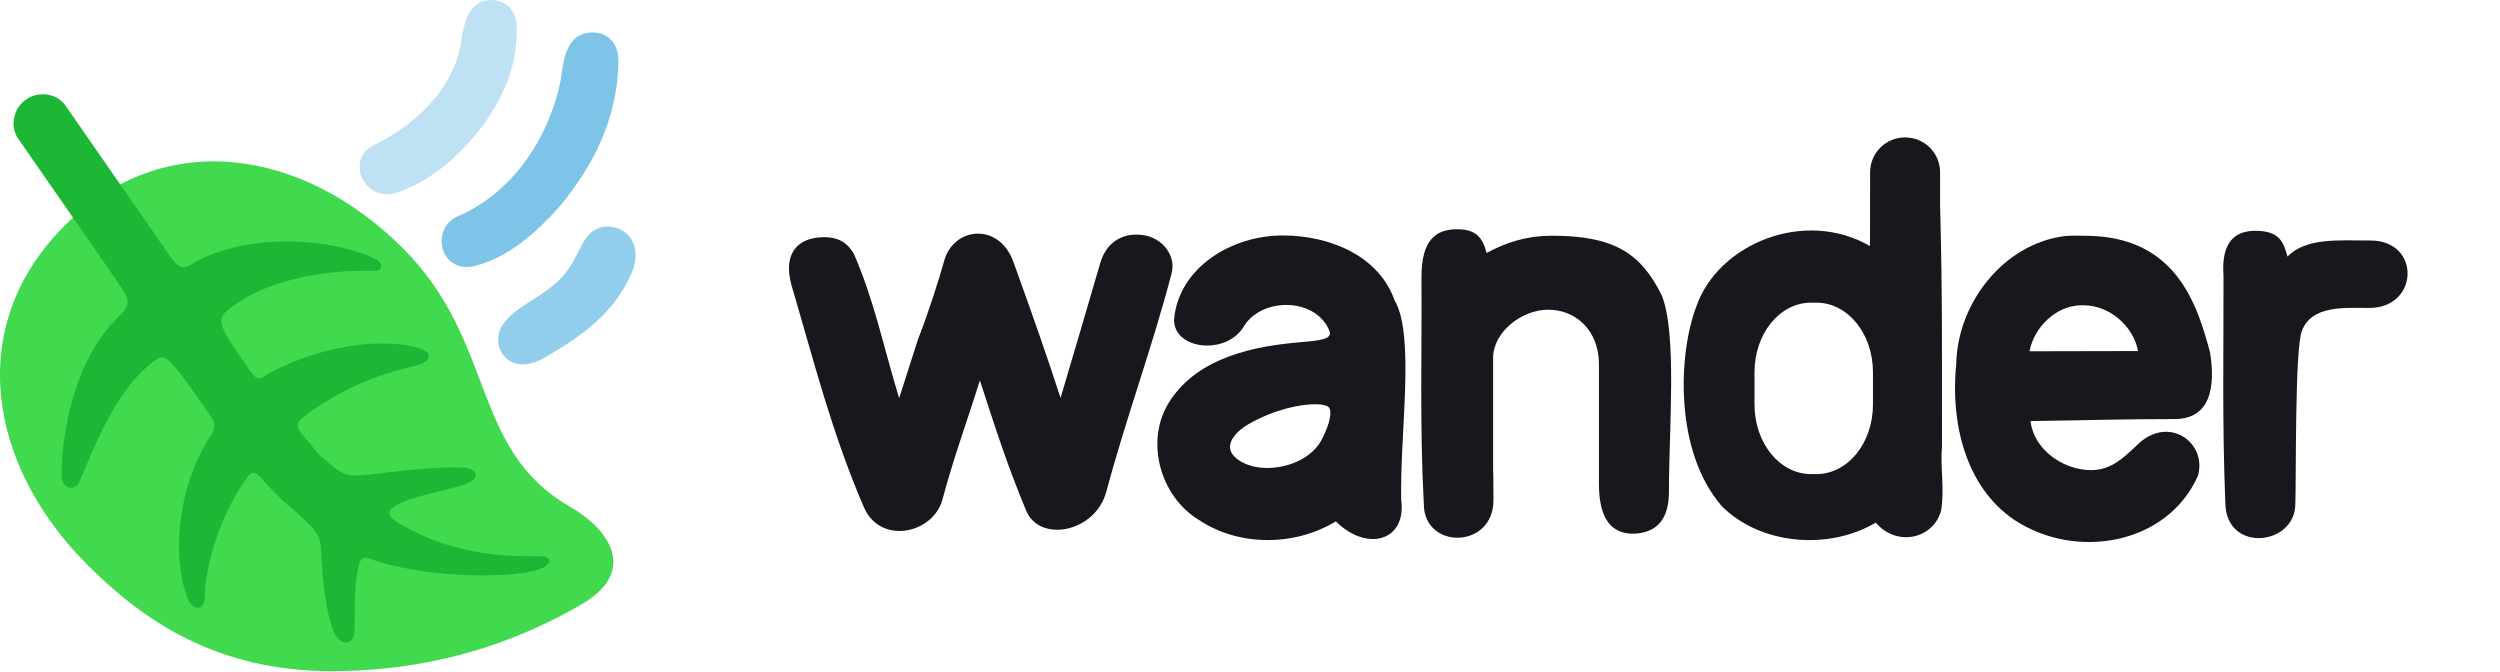
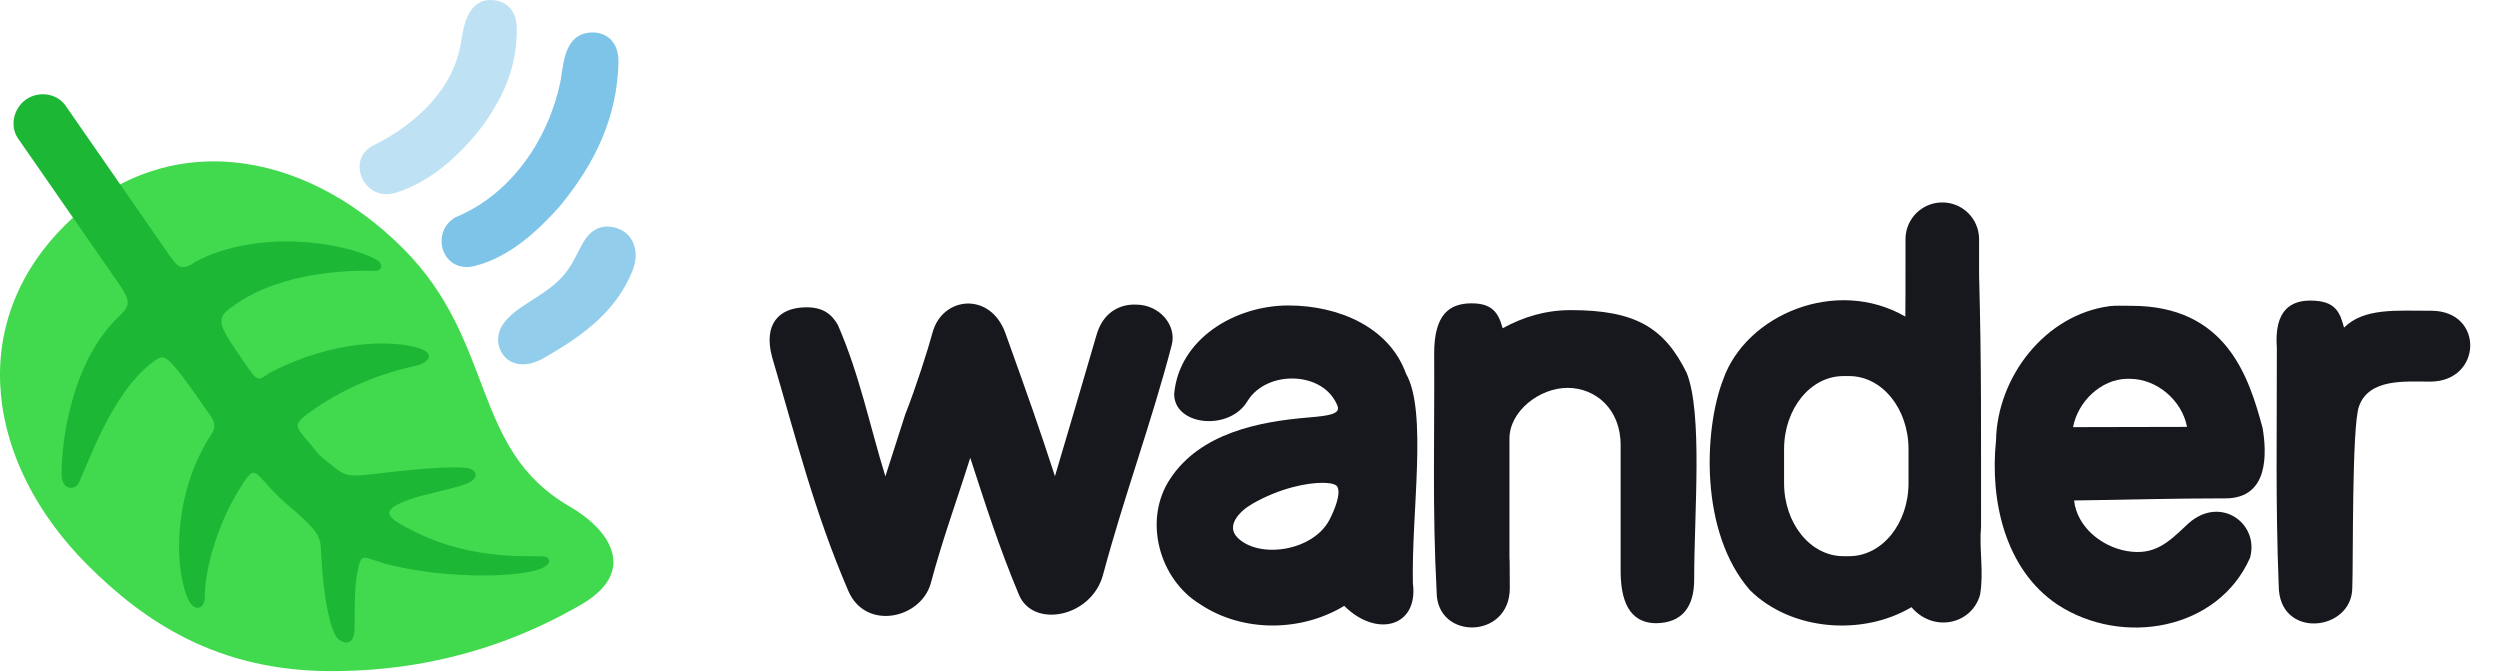
<svg xmlns="http://www.w3.org/2000/svg" xmlns:xlink="http://www.w3.org/1999/xlink" width="1136.15" height="305" viewBox="0 0 300.606 80.698" version="1.1" id="svg5" xml:space="preserve">
  <defs id="defs2">
    <linearGradient id="linearGradient7354">
      <stop style="stop-color:#594931;stop-opacity:1;" offset="0" id="stop7350" />
      <stop style="stop-color:#a68253;stop-opacity:1;" offset="1" id="stop7352" />
    </linearGradient>
    <rect x="2091.064" y="-2056.824" width="1310.962" height="319.067" id="rect38373" />
    <rect x="3177.661" y="-1000.134" width="232.288" height="152.893" id="rect38367" />
    <rect x="707.521" y="-1591.577" width="40.691" height="14.378" id="rect36612" />
    <linearGradient id="linearGradient53173">
      <stop style="stop-color:#171a1c;stop-opacity:1;" offset="0" id="stop53169" />
      <stop style="stop-color:#000000;stop-opacity:0;" offset="1" id="stop53171" />
    </linearGradient>
    <linearGradient id="linearGradient19172">
      <stop style="stop-color:#000000;stop-opacity:1;" offset="0" id="stop38996" />
      <stop style="stop-color:#000000;stop-opacity:0;" offset="1" id="stop38998" />
    </linearGradient>
    <rect x="1271.975" y="917.758" width="1512.888" height="519.16" id="rect36172" />
    <linearGradient id="linearGradient19172-1">
      <stop style="stop-color:#000000;stop-opacity:1;" offset="0" id="stop19168" />
      <stop style="stop-color:#000000;stop-opacity:0;" offset="1" id="stop19170" />
    </linearGradient>
    <linearGradient id="linear-gradient" x1="0.386" y1="0.356" x2="0.59" y2="0.614" gradientUnits="objectBoundingBox">
      <stop offset="0" stop-color="#face00" id="stop4419" />
      <stop offset="1" stop-color="#f68600" id="stop4421" />
    </linearGradient>
    <linearGradient id="linear-gradient-2" x1="481.19" y1="243.453" x2="513.02" y2="270.563" xlink:href="#linear-gradient" gradientTransform="scale(1.000104,0.9998958)" gradientUnits="userSpaceOnUse" />
    <style id="style5220">.cls-1{fill:#c8c2e9;}.cls-2{fill:#dfdafd;}.cls-3{fill:#b9b1e0;}.cls-4{fill:#4d4c78;}.cls-5{fill:#67baeb;}.cls-6{fill:#de3226;}.cls-7{fill:#231f20;}.cls-8{fill:#f4c23f;}.cls-9{fill:#46a1f8;}.cls-10{fill:#b11a31;}.cls-11{fill:#f4a93f;}.cls-12{fill:#8a87b2;}.cls-13{fill:#83d0fb;}.cls-14{fill:#fad564;}.cls-15{fill:#f44533;}</style>
    <linearGradient xlink:href="#linearGradient53173" id="linearGradient47963" gradientUnits="userSpaceOnUse" gradientTransform="matrix(0.3033453,0,0,0.3033453,-11.87411,-4.869496)" x1="406.542" y1="159.735" x2="352.82" y2="159.735" />
    <linearGradient xlink:href="#linearGradient7354" id="linearGradient669" gradientUnits="userSpaceOnUse" gradientTransform="matrix(1.068642,0,0,1.068642,-21.21297,-4.401201)" x1="252.716" y1="509.698" x2="252.716" y2="312.831" />
    <linearGradient id="silverline">
      <stop style="stop-color:#8cbff2;stop-opacity:1;" offset="0.045" id="stop15058" />
      <stop style="stop-color:#ffffff;stop-opacity:1;" offset="0.505" id="stop15060" />
    </linearGradient>
    <linearGradient id="dorkodu">
      <stop style="stop-color:#006644;stop-opacity:1;" offset="0" id="stop15052" />
      <stop style="stop-color:#36e236;stop-opacity:1;" offset="1" id="stop15054" />
    </linearGradient>
    <linearGradient id="linearGradient11766">
      <stop style="stop-color:#7db2e8;stop-opacity:1;" offset="0.045" id="stop11762" />
      <stop style="stop-color:#ffffff;stop-opacity:1;" offset="0.505" id="stop11764" />
    </linearGradient>
    <style id="style6568">.cls-1{fill:none;}.cls-2{clip-path:url(#clip-path);}</style>
    <style id="style6568-5">.cls-1{fill:none;}.cls-2{clip-path:url(#clip-path);}</style>
    <style id="style6568-9">.cls-1{fill:none;}.cls-2{clip-path:url(#clip-path);}</style>
    <style id="style22571">.cls-1{fill:#84d0f7;}.cls-2{fill:#aa392d;}.cls-3{fill:#7c211a;}.cls-4{fill:#e59973;}.cls-5{fill:#2d2d2d;}.cls-6{opacity:0.2;}.cls-7{opacity:0.3;}</style>
    <style id="style23309">
      .cls-1 {
        fill: none;
      }
    </style>
    <linearGradient xlink:href="#dorkodu" id="linearGradient7511" gradientUnits="userSpaceOnUse" gradientTransform="matrix(0.6425786,0,0,0.6425786,91.64757,230.6564)" x1="211.292" y1="762.624" x2="301.672" y2="672.244" />
    <linearGradient xlink:href="#linearGradient11766" id="linearGradient7519" x1="183.223" y1="668.237" x2="244.859" y2="668.237" gradientUnits="userSpaceOnUse" />
    <linearGradient xlink:href="#silverline" id="linearGradient9162" x1="216.428" y1="675.019" x2="216.428" y2="661.531" gradientUnits="userSpaceOnUse" gradientTransform="translate(224.5367,29.27884)" />
    <style id="style6568-7">.cls-1{fill:none;}.cls-2{clip-path:url(#clip-path);}</style>
    <style id="style6568-5-5">.cls-1{fill:none;}.cls-2{clip-path:url(#clip-path);}</style>
    <style id="style6568-9-3">.cls-1{fill:none;}.cls-2{clip-path:url(#clip-path);}</style>
    <style id="style22571-5">.cls-1{fill:#84d0f7;}.cls-2{fill:#aa392d;}.cls-3{fill:#7c211a;}.cls-4{fill:#e59973;}.cls-5{fill:#2d2d2d;}.cls-6{opacity:0.2;}.cls-7{opacity:0.3;}</style>
    <style id="style23309-6">
      .cls-1 {
        fill: none;
      }
    </style>
    <linearGradient xlink:href="#silverline" id="linearGradient2604" x1="297.193" y1="-584.29" x2="297.193" y2="-634.743" gradientUnits="userSpaceOnUse" gradientTransform="matrix(0.9648704,0,0,0.9648704,8.594891,-14.98705)" />
  </defs>
  <g id="layer1" transform="translate(-109.7522,740.6931)">
    <rect style="fill:#0a0b0d;fill-opacity:1;stroke-width:11.876" id="rect2658" width="446.643" height="276.041" x="-380.435" y="-522.691" rx="19.844" ry="19.844" />
    <text xml:space="preserve" style="font-size:3.175px;font-family:Rubik;-inkscape-font-specification:Rubik;opacity:0.356;fill:#eff5fa;fill-opacity:1;stroke-width:0.265" x="53.013" y="-247.32" id="text11518">
      <tspan id="tspan11516" style="stroke-width:0.265" x="53.013" y="-247.32" />
    </text>
    <text xml:space="preserve" style="font-size:3.175px;font-family:Rubik;-inkscape-font-specification:Rubik;opacity:0.356;fill:#eff5fa;fill-opacity:1;stroke-width:0.265" x="-63.762" y="-264.613" id="text11522">
      <tspan id="tspan11520" style="stroke-width:0.265" x="-63.762" y="-264.613" />
    </text>
    <text xml:space="preserve" transform="scale(0.2645833)" id="text36170" style="font-style:normal;font-variant:normal;font-weight:bold;font-stretch:normal;font-size:85.333px;font-family:Rubik;-inkscape-font-specification:'Rubik Bold';white-space:pre;shape-inside:url(#rect36172);display:inline;opacity:1;fill:#eff5fa;fill-opacity:1;stroke:#000000;stroke-width:100;stroke-linecap:round;stroke-linejoin:round;stroke-dasharray:none;stroke-dashoffset:0;stroke-opacity:1;paint-order:stroke fill markers" />
    <g id="g54440" transform="matrix(0.9069504,0,0,0.9069504,0.4399445,-18.76207)" />
-     <path style="font-style:normal;font-variant:normal;font-weight:normal;font-stretch:normal;font-size:192px;font-family:Rubik;-inkscape-font-specification:Rubik;letter-spacing:-0.538px;word-spacing:0px;white-space:pre;shape-inside:url(#rect38373);fill:#16181d;fill-opacity:1;stroke-width:0;stroke-dasharray:none" d="m 359.118,-712.354 c -0.386,-7.6e-4 -0.739,0.008 -1.139,0.051 v 9.6e-4 c -7.402,0.982 -12.875,8.117 -13.007,15.402 -0.703,6.814 1.017,14.724 7.035,18.754 7.415,4.853 18.382,2.933 22.039,-5.36 1.115,-4.03 -3.626,-7.375 -7.352,-3.648 -2.011,1.897 -3.613,3.422 -6.737,2.88 -2.937,-0.509 -5.706,-2.77 -6.049,-5.789 6.398,-0.082 10.925,-0.241 17.319,-0.241 5.048,0 4.709,-5.27 4.264,-8.03 -1.582,-5.903 -4.162,-14.009 -15.03,-14.009 -0.536,0 -0.956,-0.013 -1.343,-0.013 z m 0.865,8.367 c 0.097,-0.002 0.195,-3.6e-4 0.293,0.003 v -5.2e-4 c 3.107,0 5.982,2.464 6.56,5.502 -4.348,0 -8.697,0.028 -13.045,0.028 0.547,-2.902 3.17,-5.48 6.192,-5.532 z" id="path7079" />
-     <path style="font-style:normal;font-variant:normal;font-weight:normal;font-stretch:normal;font-size:192px;font-family:Rubik;-inkscape-font-specification:Rubik;letter-spacing:-0.538px;word-spacing:0px;white-space:pre;shape-inside:url(#rect38373);fill:#16181d;fill-opacity:1;stroke-width:0;stroke-dasharray:none" d="m 263.986,-712.381 c -6.146,0 -12.528,3.857 -13.067,10.139 0,3.65 6.377,4.296 8.425,0.748 2.229,-3.552 8.778,-3.394 10.294,0.678 0.227,0.846 -0.914,1.052 -3.33,1.252 -5.75,0.476 -12.375,1.799 -15.825,6.988 -3.149,4.682 -1.324,11.525 3.432,14.403 4.839,3.226 11.533,3.168 16.466,0.169 3.685,3.685 8.509,2.422 7.858,-2.575 -0.185,-7.988 1.695,-19.691 -0.787,-23.99 -1.92,-5.364 -7.765,-7.811 -13.465,-7.811 z m 4.045,20.297 c 0.842,0.018 1.405,0.177 1.553,0.434 0.459,0.796 -0.325,2.693 -0.876,3.766 -1.865,3.631 -8.071,4.542 -10.535,2.078 -1.372,-1.372 0.225,-3.03 1.677,-3.868 3.121,-1.802 6.327,-2.449 8.18,-2.41 z" id="path7077" />
-     <path style="font-style:normal;font-variant:normal;font-weight:normal;font-stretch:normal;font-size:192px;font-family:Rubik;-inkscape-font-specification:Rubik;letter-spacing:-0.538px;word-spacing:0px;white-space:pre;shape-inside:url(#rect38373);fill:#16181d;fill-opacity:1;stroke-width:0;stroke-dasharray:none" d="m 246.366,-712.484 v 9.6e-4 c -1.821,-0.007 -3.673,1.003 -4.369,3.599 -1.562,5.351 -3.133,10.699 -4.722,16.042 -1.913,-5.855 -2.84,-8.477 -5.67,-16.364 -1.717,-4.786 -7.223,-4.242 -8.343,-0.062 -0.487,1.818 -1.903,6.287 -3.118,9.348 -0.759,2.366 -1.518,4.733 -2.277,7.099 -1.818,-5.918 -2.962,-11.666 -5.44,-17.338 -0.693,-1.201 -1.681,-2.063 -3.764,-2.01 -3.057,0.077 -4.748,2.008 -3.767,5.672 2.782,9.443 4.842,17.738 8.723,26.772 1.989,4.629 8.357,3.193 9.453,-0.9 1.383,-5.161 3.008,-9.537 4.506,-14.322 1.864,5.716 3.26,10.129 5.574,15.677 1.616,3.875 8.312,2.6 9.624,-2.295 2.419,-9.028 5.511,-17.295 7.853,-26.255 0.615,-2.296 -1.38,-4.659 -4.089,-4.659 -0.059,-0.003 -0.117,-0.003 -0.176,-0.005 z" id="path7075" />
-     <path style="font-style:normal;font-variant:normal;font-weight:normal;font-stretch:normal;font-size:192px;font-family:Rubik;-inkscape-font-specification:Rubik;letter-spacing:-0.538px;word-spacing:0px;white-space:pre;shape-inside:url(#rect38373);fill:#16181d;fill-opacity:1;stroke-width:0;stroke-dasharray:none" d="m 380.949,-712.94 c -2.131,0 -4.17,0.991 -3.836,5.44 0.014,9.527 -0.162,17.664 0.214,27.179 0,6.19 8.421,5.281 8.421,0.22 0.117,-2.871 -0.07,-18.419 0.767,-20.743 1.154,-3.204 5.242,-2.821 8.131,-2.821 5.994,0 6.219,-8.11 0.144,-8.11 -3.967,0 -7.704,-0.355 -9.989,1.93 -0.463,-1.729 -0.943,-3.095 -3.853,-3.095 z" id="path7073" />
-     <path style="font-style:normal;font-variant:normal;font-weight:normal;font-stretch:normal;font-size:192px;font-family:Rubik;-inkscape-font-specification:Rubik;letter-spacing:-0.538px;word-spacing:0px;white-space:pre;shape-inside:url(#rect38373);fill:#16181d;fill-opacity:1;stroke-width:0;stroke-dasharray:none" d="m 284.959,-713.127 c -2.575,0 -4.285,1.305 -4.285,5.723 0.058,9.574 -0.222,17.77 0.282,27.308 0,5.53 8.372,5.442 8.372,-0.437 0,-0.809 -0.009,-1.985 -0.016,-3.041 -0.015,-0.156 -0.023,-0.314 -0.023,-0.473 v -13.602 c 0,-3.131 3.433,-5.805 6.646,-5.805 3.198,0 6.077,2.411 6.077,6.542 v 14.414 c 0,4.406 1.662,5.918 3.972,5.979 3.055,0 4.444,-1.863 4.444,-4.982 0,-7.695 1,-18.985 -0.857,-23.669 -2.543,-5.138 -5.805,-7.181 -13.251,-7.181 -2.913,0 -5.433,0.778 -7.811,2.073 -0.508,-1.895 -1.301,-2.849 -3.552,-2.849 z" id="path7071" />
-     <path style="font-style:normal;font-variant:normal;font-weight:normal;font-stretch:normal;font-size:192px;font-family:Rubik;-inkscape-font-specification:Rubik;letter-spacing:-0.538px;word-spacing:0px;white-space:pre;shape-inside:url(#rect38373);fill:#16181d;fill-opacity:1;stroke-width:0;stroke-dasharray:none" d="m 338.826,-724.171 c -2.332,4.3e-4 -4.21,1.878 -4.21,4.211 v 2.425 c -0.005,0.505 -0.003,1.02 -0.003,1.538 0,1.879 0.005,3.112 -0.016,4.886 -7.913,-4.568 -18.25,-0.226 -20.855,7.22 -2.201,5.711 -2.713,17.471 3.077,24.099 4.699,4.651 12.876,5.273 18.477,1.941 2.543,2.972 6.921,1.941 7.853,-1.421 0.451,-2.568 -0.119,-5.203 0.112,-7.802 -0.016,-11.036 0.07,-17.872 -0.225,-28.825 v -4.062 c 0,-2.333 -1.877,-4.21 -4.21,-4.211 z m -11.319,19.871 h 0.666 c 3.76,0 6.788,3.73 6.788,8.363 v 3.886 c 0,4.633 -3.027,8.363 -6.788,8.363 h -0.666 c -3.76,0 -6.788,-3.73 -6.788,-8.363 v -3.886 c 0,-4.633 3.027,-8.363 6.788,-8.363 z" id="path12407" />
+     <path style="font-style:normal;font-variant:normal;font-weight:normal;font-stretch:normal;font-size:192px;font-family:Rubik;-inkscape-font-specification:Rubik;letter-spacing:-0.538px;word-spacing:0px;white-space:pre;shape-inside:url(#rect38373);fill:#16181d;fill-opacity:1;stroke-width:0;stroke-dasharray:none" d="m 364.619,-703.936 c -0.406,-8e-4 -0.776,0.008 -1.197,0.054 v 10e-4 c -7.777,1.032 -13.528,8.528 -13.666,16.182 -0.739,7.159 1.069,15.47 7.391,19.704 7.791,5.099 19.314,3.082 23.156,-5.631 1.171,-4.234 -3.81,-7.748 -7.725,-3.833 -2.113,1.993 -3.796,3.595 -7.079,3.026 -3.085,-0.535 -5.995,-2.911 -6.355,-6.082 6.722,-0.086 11.478,-0.253 18.196,-0.253 5.304,0 4.948,-5.537 4.48,-8.436 -1.662,-6.203 -4.372,-14.719 -15.792,-14.719 -0.563,0 -1.005,-0.013 -1.411,-0.013 z m 0.908,8.79 c 0.102,-0.002 0.205,-3.7e-4 0.308,0.003 v -5.4e-4 c 3.264,0 6.285,2.589 6.892,5.78 -4.569,0 -9.137,0.03 -13.706,0.03 0.574,-3.05 3.331,-5.758 6.505,-5.813 z" id="path7079" />
+     <path style="font-style:normal;font-variant:normal;font-weight:normal;font-stretch:normal;font-size:192px;font-family:Rubik;-inkscape-font-specification:Rubik;letter-spacing:-0.538px;word-spacing:0px;white-space:pre;shape-inside:url(#rect38373);fill:#16181d;fill-opacity:1;stroke-width:0;stroke-dasharray:none" d="m 264.667,-703.963 c -6.457,0 -13.163,4.053 -13.729,10.652 0,3.835 6.7,4.514 8.852,0.786 2.342,-3.732 9.222,-3.566 10.816,0.713 0.238,0.889 -0.96,1.105 -3.499,1.315 -6.041,0.5 -13.002,1.89 -16.627,7.342 -3.309,4.919 -1.391,12.109 3.606,15.133 5.084,3.389 12.117,3.328 17.3,0.178 3.872,3.872 8.94,2.545 8.256,-2.706 -0.194,-8.393 1.781,-20.688 -0.827,-25.206 -2.017,-5.636 -8.159,-8.207 -14.148,-8.207 z m 4.25,21.325 c 0.885,0.018 1.476,0.186 1.632,0.456 0.483,0.836 -0.341,2.829 -0.921,3.957 -1.96,3.815 -8.48,4.772 -11.068,2.184 -1.441,-1.441 0.237,-3.183 1.762,-4.064 3.279,-1.893 6.648,-2.573 8.595,-2.532 z" id="path7077" />
+     <path style="font-style:normal;font-variant:normal;font-weight:normal;font-stretch:normal;font-size:192px;font-family:Rubik;-inkscape-font-specification:Rubik;letter-spacing:-0.538px;word-spacing:0px;white-space:pre;shape-inside:url(#rect38373);fill:#16181d;fill-opacity:1;stroke-width:0;stroke-dasharray:none" d="m 246.154,-704.072 v 9.9e-4 c -1.913,-0.007 -3.859,1.054 -4.59,3.781 -1.641,5.622 -3.292,11.241 -4.961,16.855 -2.01,-6.151 -2.984,-8.906 -5.957,-17.193 -1.804,-5.029 -7.589,-4.456 -8.766,-0.065 -0.512,1.91 -2,6.606 -3.276,9.822 -0.798,2.486 -1.595,4.972 -2.393,7.459 -1.91,-6.218 -3.112,-12.257 -5.716,-18.217 -0.728,-1.262 -1.766,-2.167 -3.954,-2.112 -3.212,0.081 -4.989,2.11 -3.957,5.959 2.923,9.922 5.087,18.636 9.165,28.129 2.089,4.863 8.78,3.354 9.933,-0.946 1.453,-5.423 3.16,-10.02 4.735,-15.048 1.959,6.006 3.425,10.643 5.857,16.472 1.698,4.072 8.734,2.731 10.111,-2.411 2.542,-9.486 5.79,-18.172 8.251,-27.585 0.646,-2.412 -1.45,-4.895 -4.296,-4.895 -0.061,-0.003 -0.123,-0.003 -0.185,-0.005 z" id="path7075" />
+     <path style="font-style:normal;font-variant:normal;font-weight:normal;font-stretch:normal;font-size:192px;font-family:Rubik;-inkscape-font-specification:Rubik;letter-spacing:-0.538px;word-spacing:0px;white-space:pre;shape-inside:url(#rect38373);fill:#16181d;fill-opacity:1;stroke-width:0;stroke-dasharray:none" d="m 387.556,-704.551 c -2.239,0 -4.382,1.041 -4.03,5.716 0.015,10.01 -0.17,18.559 0.225,28.557 0,6.504 8.848,5.549 8.848,0.231 0.123,-3.017 -0.074,-19.352 0.806,-21.794 1.213,-3.367 5.508,-2.964 8.543,-2.964 6.297,0 6.534,-8.521 0.151,-8.521 -4.168,0 -8.095,-0.373 -10.495,2.028 -0.487,-1.817 -0.991,-3.252 -4.048,-3.252 z" id="path7073" />
+     <path style="font-style:normal;font-variant:normal;font-weight:normal;font-stretch:normal;font-size:192px;font-family:Rubik;-inkscape-font-specification:Rubik;letter-spacing:-0.538px;word-spacing:0px;white-space:pre;shape-inside:url(#rect38373);fill:#16181d;fill-opacity:1;stroke-width:0;stroke-dasharray:none" d="m 286.703,-704.219 c -2.706,0 -4.502,1.371 -4.502,6.013 0.061,10.059 -0.234,18.67 0.297,28.692 0,5.81 8.796,5.718 8.796,-0.459 0,-0.85 -0.009,-2.086 -0.017,-3.195 -0.016,-0.164 -0.024,-0.33 -0.024,-0.497 v -14.291 c 0,-3.289 3.607,-6.099 6.983,-6.099 3.36,0 6.385,2.533 6.385,6.873 v 15.144 c 0,4.629 1.746,6.218 4.173,6.282 3.21,0 4.67,-1.957 4.67,-5.234 0,-8.085 1.051,-19.947 -0.9,-24.868 -2.672,-5.398 -6.1,-7.545 -13.923,-7.545 -3.061,0 -5.709,0.817 -8.207,2.178 -0.533,-1.991 -1.367,-2.993 -3.732,-2.993 z" id="path7071" />
+     <path style="font-style:normal;font-variant:normal;font-weight:normal;font-stretch:normal;font-size:192px;font-family:Rubik;-inkscape-font-specification:Rubik;letter-spacing:-0.538px;word-spacing:0px;white-space:pre;shape-inside:url(#rect38373);fill:#16181d;fill-opacity:1;stroke-width:0;stroke-dasharray:none" d="m 343.298,-716.351 c -2.451,4.6e-4 -4.424,1.974 -4.424,4.424 v 2.548 c -0.005,0.531 -0.003,1.072 -0.003,1.616 0,1.974 0.005,3.269 -0.017,5.134 -8.313,-4.8 -19.174,-0.237 -21.911,7.586 -2.312,6.001 -2.85,18.356 3.233,25.32 4.937,4.887 13.529,5.54 19.413,2.04 2.672,3.123 7.272,2.039 8.251,-1.493 0.474,-2.698 -0.125,-5.467 0.118,-8.198 -0.017,-11.595 0.074,-18.778 -0.236,-30.285 v -4.268 c 0,-2.451 -1.973,-4.424 -4.423,-4.424 z m -11.892,20.878 h 0.699 c 3.951,0 7.132,3.919 7.132,8.787 v 4.083 c 0,4.868 -3.181,8.787 -7.132,8.787 h -0.699 c -3.951,0 -7.132,-3.919 -7.132,-8.787 v -4.083 c 0,-4.868 3.181,-8.787 7.132,-8.787 z" id="path12407" />
    <path fill="#a6d388" d="m 537.539,-633.023 c 10.207,10.235 24.537,19.244 45.175,19.247 12.305,0.002 27.074,-2.24 43.938,-11.977 10.187,-5.882 5.523,-13.37 -2.1,-17.771 -17.862,-10.313 -13.16,-29.687 -29.992,-46.519 -17.993,-17.997 -43.099,-22.065 -61.096,-4.072 -17.993,17.993 -13.896,43.071 4.076,61.092 z" id="path237" style="fill:#41d94e;fill-opacity:1;stroke-width:3.594" />
    <path style="fill:#92ceec;fill-opacity:1;stroke-width:3.594" d="m 630.592,-693.923 c -4.263,0.944 -3.872,5.878 -8.07,9.788 -3.575,3.33 -8.241,4.836 -10.182,8.198 -2.13,3.689 1.379,9.283 7.717,5.623 6.633,-3.83 12.757,-8.085 15.841,-15.539 1.69,-4.086 -0.178,-7.559 -3.691,-8.07 -0.545,-0.099 -1.069,-0.086 -1.615,0 z" id="path239" />
    <path style="fill:#7dc4e8;fill-opacity:1;stroke-width:3.594" d="m 627.677,-728.9 c -4.019,0.742 -4.194,5.709 -4.726,8.782 -2.173,10.408 -8.875,20.34 -18.939,24.458 -4.66,2.69 -2.414,10.306 3.545,8.768 6.168,-1.582 11.128,-6.112 15.276,-10.741 6.373,-7.75 10.379,-16.024 10.599,-26.064 0,-4.598 -3.299,-5.694 -5.755,-5.203 z" id="path241" />
    <path style="fill:#bee2f4;fill-opacity:1;stroke-width:3.594" d="m 610.373,-734.864 c -4.091,0 -4.885,4.607 -5.363,7.666 -1.316,8.419 -8.193,14.826 -15.795,18.568 -4.985,2.454 -1.864,10.133 3.833,8.607 6.532,-1.967 11.837,-6.877 15.911,-12.193 3.923,-5.527 6.13,-10.621 6.13,-17.474 0,-3.407 -2.025,-5.174 -4.716,-5.174 z" id="path243" />
    <path fill="#77b255" d="m 592.148,-632.952 c 11.071,2.73 24.42,2.199 27.627,0.532 1.847,-0.961 1.239,-2.013 -0.113,-2.073 -3.098,-0.137 -13.794,0.763 -24.676,-5.316 -3.978,-2.08 -3.982,-3.212 0.717,-4.928 2.873,-1.041 8.949,-2.122 10.744,-3.055 2.142,-1.113 1.135,-2.469 -0.488,-2.651 -3.249,-0.364 -9.947,0.291 -17.419,1.186 -4.5,0.375 -4.252,0.582 -9.088,-3.51 -3.985,-5.073 -5.435,-5.046 -1.841,-7.639 7.519,-5.447 14.928,-7.51 19.069,-8.426 2.724,-0.603 3.666,-2.297 0.805,-3.2 -4.961,-1.567 -15.563,-1.504 -26.913,4.397 -2.673,1.856 -2.239,1.608 -6.11,-3.969 -3.661,-5.383 -3.44,-6.062 -0.185,-8.321 8.428,-5.848 20.244,-6.23 25.425,-6.071 1.036,-0.086 1.38,-1.297 0.028,-2.032 -6.079,-3.277 -21.468,-5.492 -32.59,0.367 -2.644,1.836 -3.234,1.017 -5.064,-1.621 l -18.401,-26.518 c -1.57,-2.266 -4.863,-2.696 -7.123,-1.128 -2.263,1.571 -3.008,4.804 -1.437,7.067 l 17.616,25.379 c 2.659,3.831 2.917,4.459 0.412,6.864 -8.117,7.834 -10.244,21.672 -10.189,28.604 0.232,2.778 2.548,2.488 3.125,1.264 2.366,-5.358 6.516,-17.074 13.858,-22.169 1.757,-1.219 2.334,-0.791 9.985,10.21 0.71,1.022 0.85,2.014 0.048,3.225 -6.572,9.968 -6.892,23.028 -4.35,29.329 1.007,2.804 3.192,2.39 3.176,-0.019 -0.028,-4.463 2.003,-12.664 6.316,-19.58 3.137,-5.029 2.29,-2.768 7.919,2.36 7.642,6.466 6.459,6.277 6.858,11.071 0.316,4.901 1.091,10.428 2.425,12.994 0.849,1.632 3.35,2.298 3.484,-0.74 0.114,-2.592 -0.099,-6.324 0.387,-9.813 0.889,-4.924 0.892,-3.333 5.961,-2.072 z" id="path245" style="fill:#1cb835;fill-opacity:1;stroke-width:3.112" />
    <g id="g633" transform="matrix(2.718938,0,0,2.718938,475.7847,-609.7284)">
      <path style="fill:#6df278;fill-opacity:1;stroke-width:0.104" d="M 52.475,9.478 C 52.373,8.561 51.712,7.804 50.817,7.581 50.655,7.54 49.172,7.184 47.124,7.184 c -3.789,0 -6.997,1.206 -9.278,3.487 -0.34,0.34 -0.779,0.83 -1.07,1.21 -2.656,5.07 -2.775,6.959 -2.06,12.536 l 4.389,1.202 c 0.3,0.016 0.618,0.026 0.951,0.026 h 6.24e-4 c 3.788,0 6.996,-1.205 9.277,-3.486 3.981,-3.981 3.24,-11.801 3.143,-12.679 z" id="path629" />
      <path style="fill:#41d94e;fill-opacity:1;stroke-width:0.096" d="m 33.32,25.629 c 0.626,0 0.775,-0.028 1.303,-0.07 l 0.021,9.193 c 0,3.792 5.206,3.784 5.206,-0.054 l 0.09,-11.468 c 0,-1.816 0.87,-10.395 -4.228,-15.494 -3.491,-3.49 -8.059,-4.223 -11.277,-4.223 -2.553,0 -4.432,0.462 -4.51,0.482 -0.905,0.226 -1.573,0.991 -1.676,1.918 -0.012,0.106 -0.284,2.625 -0.005,5.706 0.397,4.371 1.675,7.664 3.799,9.787 3.49,3.49 8.059,4.223 11.277,4.223 z" id="path631" />
    </g>
    <g id="g667" transform="matrix(0.2257812,0,0,0.2257812,520.5379,-600.6802)">
      <path style="fill:url(#linearGradient669);fill-opacity:1;stroke-width:0.959" d="m 368.444,396.517 c -20.008,-34.728 -54.48,-58.574 -93.757,-65.192 -7.296,-1.231 -14.76,-1.867 -22.328,-1.867 -7.568,0 -15.031,0.636 -22.328,1.867 -39.279,6.618 -73.748,30.464 -93.757,65.192 -71.819,2.353 -129.522,47.38 -129.522,119.762 0,12.332 9.997,22.328 22.328,22.328 H 252.359 475.639 c 12.331,0 22.328,-9.995 22.328,-22.328 0,-72.382 -57.704,-117.409 -129.524,-119.762 z" id="path635" />
      <g id="g637">
</g>
      <g id="g639">
</g>
      <g id="g641">
</g>
      <g id="g643">
</g>
      <g id="g645">
</g>
      <g id="g647">
</g>
      <g id="g649">
</g>
      <g id="g651">
</g>
      <g id="g653">
</g>
      <g id="g655">
</g>
      <g id="g657">
</g>
      <g id="g659">
</g>
      <g id="g661">
</g>
      <g id="g663">
</g>
      <g id="g665">
</g>
    </g>
    <path fill="#a6d388" d="m 120.214,-672.822 c 6.802,6.821 15.624,12.825 29.378,12.827 8.201,10e-4 18.771,-1.493 30.01,-7.982 6.789,-3.92 3.681,-8.91 -1.4,-11.844 -11.904,-6.873 -8.77,-19.785 -19.988,-31.002 -11.991,-11.994 -28.723,-14.705 -40.717,-2.714 -11.991,11.991 -9.261,28.705 2.716,40.715 z" id="path1902" style="fill:#41d94e;fill-opacity:1;stroke-width:2.395" />
    <path style="fill:#92ceec;fill-opacity:1;stroke-width:2.395" d="m 182.228,-713.409 c -2.841,0.629 -2.581,3.917 -5.378,6.523 -2.383,2.219 -5.492,3.223 -6.786,5.463 -1.419,2.458 0.919,6.186 5.143,3.748 4.421,-2.552 8.502,-5.388 10.557,-10.356 1.126,-2.723 -0.119,-5.038 -2.46,-5.378 -0.364,-0.066 -0.712,-0.057 -1.076,0 z" id="path1904" />
    <path style="fill:#7dc4e8;fill-opacity:1;stroke-width:2.395" d="m 180.285,-736.719 c -2.679,0.494 -2.795,3.805 -3.149,5.853 -1.448,6.936 -5.915,13.556 -12.622,16.3 -3.106,1.793 -1.609,6.869 2.363,5.843 4.111,-1.054 7.416,-4.073 10.18,-7.158 4.247,-5.165 6.917,-10.679 7.064,-17.37 0,-3.064 -2.198,-3.795 -3.836,-3.468 z" id="path1906" />
    <path style="fill:#bee2f4;fill-opacity:1;stroke-width:2.395" d="m 168.753,-740.693 c -2.726,0 -3.255,3.07 -3.574,5.109 -0.877,5.611 -5.46,9.881 -10.527,12.375 -3.322,1.635 -1.242,6.753 2.554,5.736 4.353,-1.311 7.889,-4.583 10.604,-8.126 2.614,-3.684 4.085,-7.078 4.085,-11.645 0,-2.271 -1.35,-3.448 -3.143,-3.448 z" id="path1908" />
    <path fill="#77b255" d="m 156.608,-672.775 c 7.378,1.819 16.275,1.465 18.412,0.355 1.231,-0.64 0.826,-1.342 -0.075,-1.381 -2.064,-0.091 -9.193,0.508 -16.445,-3.543 -2.651,-1.386 -2.654,-2.141 0.478,-3.284 1.915,-0.694 5.964,-1.414 7.16,-2.036 1.427,-0.742 0.757,-1.645 -0.325,-1.767 -2.166,-0.243 -6.629,0.194 -11.609,0.791 -2.999,0.25 -2.834,0.388 -6.057,-2.339 -2.656,-3.381 -3.622,-3.363 -1.227,-5.091 5.011,-3.63 9.949,-5.005 12.708,-5.615 1.816,-0.402 2.443,-1.531 0.536,-2.133 -3.306,-1.044 -10.372,-1.002 -17.936,2.931 -1.782,1.237 -1.492,1.072 -4.072,-2.645 -2.44,-3.587 -2.293,-4.04 -0.123,-5.545 5.617,-3.897 13.491,-4.152 16.944,-4.046 0.691,-0.057 0.92,-0.865 0.019,-1.354 -4.051,-2.184 -14.307,-3.66 -21.72,0.245 -1.762,1.223 -2.155,0.678 -3.375,-1.08 l -12.263,-17.672 c -1.047,-1.51 -3.241,-1.797 -4.747,-0.752 -1.508,1.047 -2.005,3.201 -0.958,4.71 l 11.74,16.914 c 1.772,2.553 1.944,2.972 0.275,4.574 -5.41,5.221 -6.827,14.443 -6.79,19.063 0.154,1.851 1.698,1.658 2.083,0.843 1.577,-3.571 4.343,-11.379 9.235,-14.774 1.171,-0.812 1.556,-0.527 6.654,6.805 0.473,0.681 0.566,1.342 0.032,2.149 -4.38,6.643 -4.593,15.347 -2.899,19.546 0.671,1.869 2.127,1.593 2.117,-0.013 -0.019,-2.974 1.335,-8.44 4.21,-13.049 2.09,-3.352 1.526,-1.845 5.277,1.573 5.093,4.309 4.304,4.183 4.571,7.378 0.21,3.266 0.727,6.95 1.616,8.66 0.566,1.087 2.233,1.531 2.322,-0.493 0.076,-1.727 -0.066,-4.215 0.258,-6.539 0.592,-3.281 0.594,-2.221 3.973,-1.381 z" id="path1910" style="fill:#1cb835;fill-opacity:1;stroke-width:2.074" />
    <path id="path976" style="font-style:normal;font-variant:normal;font-weight:normal;font-stretch:normal;font-size:192px;font-family:Rubik;-inkscape-font-specification:Rubik;letter-spacing:-0.538px;word-spacing:0px;white-space:pre;shape-inside:url(#rect38373);fill:url(#linearGradient2604);fill-opacity:1;stroke-width:0;stroke-dasharray:none" d="m 342.001,-627.147 c -2.332,4.4e-4 -4.21,1.878 -4.21,4.211 v 2.425 c -0.005,0.505 -0.003,1.02 -0.003,1.538 0,1.879 0.005,3.112 -0.016,4.886 -7.913,-4.568 -18.25,-0.226 -20.855,7.22 -2.201,5.711 -2.713,17.471 3.077,24.099 4.699,4.651 12.876,5.273 18.477,1.941 2.543,2.972 6.921,1.941 7.853,-1.421 0.451,-2.568 -0.119,-5.203 0.112,-7.802 -0.016,-11.036 0.07,-17.872 -0.225,-28.825 v -4.062 c 0,-2.332 -1.877,-4.21 -4.21,-4.211 z m -54.925,11.044 c -2.575,0 -4.285,1.305 -4.285,5.723 0.058,9.574 -0.222,17.77 0.282,27.308 0,5.53 8.372,5.442 8.372,-0.437 0,-0.809 -0.009,-1.985 -0.016,-3.041 -0.015,-0.156 -0.023,-0.314 -0.023,-0.473 v -13.602 c 0,-3.131 3.433,-5.805 6.646,-5.805 3.198,0 6.077,2.411 6.077,6.542 v 14.414 c 0,4.406 1.662,5.918 3.972,5.979 3.055,0 4.444,-1.863 4.444,-4.982 0,-7.695 1,-18.985 -0.857,-23.669 -2.543,-5.138 -5.805,-7.181 -13.251,-7.181 -2.913,0 -5.433,0.778 -7.811,2.073 -0.508,-1.895 -1.301,-2.849 -3.552,-2.849 z m 99.165,-0.342 c -2.131,0 -4.17,0.991 -3.836,5.44 0.014,9.527 -0.162,17.664 0.214,27.179 0,6.19 8.421,5.281 8.421,0.22 0.117,-2.871 -0.07,-18.419 0.767,-20.743 1.154,-3.204 5.242,-2.821 8.131,-2.821 5.994,0 6.219,-8.11 0.144,-8.11 -3.967,0 -7.704,-0.355 -9.989,1.93 -0.463,-1.729 -0.943,-3.095 -3.853,-3.095 z m -139.875,0.985 v 9.8e-4 c -1.821,-0.007 -3.673,1.003 -4.369,3.599 -1.562,5.351 -3.133,10.699 -4.722,16.042 -1.913,-5.855 -2.84,-8.477 -5.67,-16.364 -1.717,-4.786 -7.223,-4.242 -8.343,-0.062 -0.487,1.818 -1.903,6.287 -3.118,9.348 -0.759,2.366 -1.518,4.733 -2.277,7.099 -1.818,-5.918 -2.962,-11.666 -5.44,-17.338 -0.693,-1.201 -1.681,-2.063 -3.764,-2.01 -3.057,0.077 -4.748,2.008 -3.767,5.672 2.782,9.443 4.842,17.738 8.723,26.772 1.989,4.629 8.357,3.193 9.453,-0.9 1.383,-5.161 3.008,-9.537 4.506,-14.322 1.864,5.716 3.26,10.129 5.574,15.677 1.616,3.875 8.312,2.6 9.624,-2.295 2.419,-9.028 5.511,-17.295 7.853,-26.255 0.615,-2.296 -1.38,-4.659 -4.089,-4.659 -0.059,-0.003 -0.117,-0.003 -0.176,-0.005 z m 18.149,0.103 c -6.146,0 -12.528,3.857 -13.067,10.139 0,3.65 6.377,4.296 8.425,0.748 2.229,-3.552 8.778,-3.394 10.294,0.678 0.227,0.846 -0.914,1.052 -3.33,1.252 -5.75,0.476 -12.375,1.799 -15.825,6.988 -3.149,4.682 -1.324,11.525 3.432,14.403 4.839,3.226 11.533,3.168 16.466,0.169 3.685,3.685 8.509,2.422 7.858,-2.575 -0.185,-7.988 1.695,-19.691 -0.787,-23.99 -1.92,-5.364 -7.765,-7.811 -13.465,-7.811 z m 98.836,0.026 c -0.386,-7.8e-4 -0.739,0.008 -1.139,0.051 v 9.6e-4 c -7.402,0.982 -12.875,8.117 -13.007,15.402 -0.703,6.814 1.017,14.724 7.035,18.754 7.415,4.853 18.382,2.933 22.039,-5.36 1.115,-4.03 -3.626,-7.375 -7.352,-3.648 -2.011,1.897 -3.613,3.422 -6.737,2.88 -2.937,-0.509 -5.706,-2.77 -6.049,-5.789 6.398,-0.082 10.925,-0.241 17.319,-0.241 5.048,0 4.709,-5.27 4.264,-8.03 -1.582,-5.903 -4.162,-14.009 -15.03,-14.009 -0.536,0 -0.956,-0.013 -1.343,-0.013 z m -32.669,8.054 h 0.666 c 3.76,0 6.788,3.73 6.788,8.363 v 3.886 c 0,4.633 -3.027,8.363 -6.788,8.363 h -0.666 c -3.76,0 -6.788,-3.73 -6.788,-8.363 v -3.886 c 0,-4.633 3.027,-8.363 6.788,-8.363 z m 33.534,0.313 c 0.097,-0.002 0.195,-3.6e-4 0.293,0.003 v -5.3e-4 c 3.107,0 5.982,2.465 6.56,5.502 -4.348,0 -8.697,0.028 -13.045,0.028 0.547,-2.902 3.17,-5.48 6.192,-5.532 z m -95.656,11.904 c 0.842,0.018 1.405,0.177 1.553,0.434 0.459,0.796 -0.325,2.693 -0.876,3.766 -1.865,3.631 -8.071,4.542 -10.535,2.078 -1.372,-1.372 0.225,-3.03 1.677,-3.868 3.121,-1.802 6.327,-2.449 8.18,-2.41 z" />
    <path fill="#a6d388" d="m 120.214,-577.857 c 6.802,6.821 15.624,12.825 29.378,12.827 8.201,10e-4 18.771,-1.493 30.01,-7.982 6.789,-3.92 3.681,-8.91 -1.4,-11.844 -11.904,-6.873 -8.77,-19.785 -19.988,-31.002 -11.991,-11.994 -28.723,-14.705 -40.717,-2.714 -11.991,11.991 -9.261,28.705 2.716,40.715 z" id="path978" style="fill:#41d94e;fill-opacity:1;stroke-width:2.395" />
    <path style="fill:#92ceec;fill-opacity:1;stroke-width:2.395" d="m 182.228,-618.443 c -2.841,0.629 -2.581,3.917 -5.378,6.523 -2.383,2.219 -5.492,3.223 -6.786,5.463 -1.419,2.458 0.919,6.186 5.143,3.748 4.421,-2.552 8.502,-5.388 10.557,-10.356 1.126,-2.723 -0.119,-5.038 -2.46,-5.378 -0.364,-0.066 -0.712,-0.057 -1.076,0 z" id="path980" />
    <path style="fill:#7dc4e8;fill-opacity:1;stroke-width:2.395" d="m 180.285,-641.754 c -2.679,0.494 -2.795,3.805 -3.149,5.853 -1.448,6.936 -5.915,13.556 -12.622,16.3 -3.106,1.793 -1.609,6.869 2.363,5.843 4.111,-1.054 7.416,-4.073 10.18,-7.158 4.247,-5.165 6.917,-10.679 7.064,-17.37 0,-3.064 -2.198,-3.795 -3.836,-3.468 z" id="path982" />
    <path style="fill:#bee2f4;fill-opacity:1;stroke-width:2.395" d="m 168.753,-645.728 c -2.726,0 -3.255,3.07 -3.574,5.109 -0.877,5.611 -5.46,9.881 -10.527,12.375 -3.322,1.635 -1.242,6.753 2.554,5.736 4.353,-1.311 7.889,-4.583 10.604,-8.126 2.614,-3.684 4.085,-7.078 4.085,-11.645 0,-2.271 -1.35,-3.448 -3.143,-3.448 z" id="path984" />
    <path fill="#77b255" d="m 156.608,-577.81 c 7.378,1.819 16.275,1.465 18.412,0.355 1.231,-0.64 0.826,-1.342 -0.075,-1.381 -2.064,-0.091 -9.193,0.508 -16.445,-3.543 -2.651,-1.386 -2.654,-2.141 0.478,-3.284 1.915,-0.694 5.964,-1.414 7.16,-2.036 1.427,-0.742 0.757,-1.645 -0.325,-1.767 -2.166,-0.243 -6.629,0.194 -11.609,0.791 -2.999,0.25 -2.834,0.388 -6.057,-2.339 -2.656,-3.381 -3.622,-3.363 -1.227,-5.091 5.011,-3.63 9.949,-5.005 12.708,-5.615 1.816,-0.402 2.443,-1.531 0.536,-2.133 -3.306,-1.044 -10.372,-1.002 -17.936,2.931 -1.782,1.237 -1.492,1.072 -4.072,-2.645 -2.44,-3.587 -2.293,-4.04 -0.123,-5.545 5.617,-3.897 13.491,-4.152 16.944,-4.046 0.691,-0.057 0.92,-0.865 0.019,-1.354 -4.051,-2.184 -14.307,-3.66 -21.72,0.245 -1.762,1.223 -2.155,0.678 -3.375,-1.08 l -12.263,-17.672 c -1.047,-1.51 -3.241,-1.797 -4.747,-0.752 -1.508,1.047 -2.005,3.201 -0.958,4.71 l 11.74,16.914 c 1.772,2.553 1.944,2.972 0.275,4.574 -5.41,5.221 -6.827,14.443 -6.79,19.063 0.154,1.851 1.698,1.658 2.083,0.843 1.577,-3.571 4.343,-11.379 9.235,-14.774 1.171,-0.812 1.556,-0.527 6.654,6.805 0.473,0.681 0.566,1.342 0.032,2.149 -4.38,6.643 -4.593,15.347 -2.899,19.546 0.671,1.869 2.127,1.593 2.117,-0.013 -0.019,-2.974 1.335,-8.44 4.21,-13.049 2.09,-3.352 1.526,-1.845 5.277,1.573 5.093,4.309 4.304,4.183 4.571,7.378 0.21,3.266 0.727,6.95 1.616,8.66 0.566,1.087 2.233,1.531 2.322,-0.493 0.076,-1.727 -0.066,-4.215 0.258,-6.539 0.592,-3.281 0.594,-2.221 3.973,-1.381 z" id="path986" style="fill:#1cb835;fill-opacity:1;stroke-width:2.074" />
  </g>
  <style type="text/css" id="style1941">
	.st0{fill:none;stroke:#000000;stroke-width:2;stroke-linecap:round;stroke-linejoin:round;stroke-miterlimit:10;}
</style>
  <style type="text/css" id="style1941-0">
	.st0{fill:none;stroke:#000000;stroke-width:2;stroke-linecap:round;stroke-linejoin:round;stroke-miterlimit:10;}
</style>
  <style type="text/css" id="style1941-7">
	.st0{fill:none;stroke:#000000;stroke-width:2;stroke-linecap:round;stroke-linejoin:round;stroke-miterlimit:10;}
</style>
  <style type="text/css" id="style22485">
	.st0{fill:none;stroke:#6C3DB7;stroke-width:4;stroke-linecap:round;stroke-linejoin:round;stroke-miterlimit:10;}
	.st1{fill:none;stroke:#1F992A;stroke-width:4;stroke-linecap:round;stroke-linejoin:round;stroke-miterlimit:10;}
	.st2{fill:none;stroke:#6A83BA;stroke-width:4;stroke-linecap:round;stroke-linejoin:round;stroke-miterlimit:10;}
	.st3{fill:#8A8AFF;stroke:#8A8AFF;stroke-width:2;stroke-linecap:round;stroke-linejoin:round;stroke-miterlimit:10;}
	.st4{fill:#6C3DB7;stroke:#6C3DB7;stroke-width:2;stroke-linecap:round;stroke-linejoin:round;stroke-miterlimit:10;}
	.st5{fill:#A576FF;stroke:#A576FF;stroke-width:2;stroke-linecap:round;stroke-linejoin:round;stroke-miterlimit:10;}
	.st6{fill:#F2BB41;stroke:#F2BB41;stroke-width:2;stroke-linecap:round;stroke-linejoin:round;stroke-miterlimit:10;}
	.st7{fill:#E08838;stroke:#E08838;stroke-width:2;stroke-linecap:round;stroke-linejoin:round;stroke-miterlimit:10;}
	.st8{fill:#1F992A;stroke:#1F992A;stroke-width:2;stroke-linecap:round;stroke-linejoin:round;stroke-miterlimit:10;}
	.st9{fill:#5EC11E;stroke:#5EC11E;stroke-width:2;stroke-linecap:round;stroke-linejoin:round;stroke-miterlimit:10;}
	.st10{fill:#E3FAFF;stroke:#E3FAFF;stroke-width:2;stroke-linecap:round;stroke-linejoin:round;stroke-miterlimit:10;}
	.st11{fill:#FF5093;stroke:#FF5093;stroke-width:2;stroke-linecap:round;stroke-linejoin:round;stroke-miterlimit:10;}
	.st12{fill:#B7257F;stroke:#B7257F;stroke-width:2;stroke-linecap:round;stroke-linejoin:round;stroke-miterlimit:10;}
	.st13{fill:#5189E5;stroke:#5189E5;stroke-width:2;stroke-linecap:round;stroke-linejoin:round;stroke-miterlimit:10;}
	.st14{fill:#6EBAFF;stroke:#6EBAFF;stroke-width:2;stroke-linecap:round;stroke-linejoin:round;stroke-miterlimit:10;}
	.st15{fill:#EDD977;stroke:#EDD977;stroke-width:2;stroke-linecap:round;stroke-linejoin:round;stroke-miterlimit:10;}
	.st16{fill:#8C43FF;stroke:#8C43FF;stroke-width:2;stroke-linecap:round;stroke-linejoin:round;stroke-miterlimit:10;}
	.st17{fill:#5252BA;stroke:#5252BA;stroke-width:2;stroke-linecap:round;stroke-linejoin:round;stroke-miterlimit:10;}
	.st18{fill:none;stroke:#E3FAFF;stroke-width:4;stroke-linecap:round;stroke-linejoin:round;stroke-miterlimit:10;}
	.st19{fill:#354C75;stroke:#354C75;stroke-width:2;stroke-linecap:round;stroke-linejoin:round;stroke-miterlimit:10;}
</style>
  <style type="text/css" id="style23106">
	.st0{fill:none;stroke:#000000;stroke-width:2;stroke-linecap:round;stroke-linejoin:round;stroke-miterlimit:10;}
	.st1{fill:none;stroke:#000000;stroke-width:2;stroke-linejoin:round;stroke-miterlimit:10;}
</style>
  <style type="text/css" id="style1941-1">
	.st0{fill:none;stroke:#000000;stroke-width:2;stroke-linecap:round;stroke-linejoin:round;stroke-miterlimit:10;}
</style>
  <style type="text/css" id="style1941-0-8">
	.st0{fill:none;stroke:#000000;stroke-width:2;stroke-linecap:round;stroke-linejoin:round;stroke-miterlimit:10;}
</style>
  <style type="text/css" id="style1941-7-7">
	.st0{fill:none;stroke:#000000;stroke-width:2;stroke-linecap:round;stroke-linejoin:round;stroke-miterlimit:10;}
</style>
  <style type="text/css" id="style22485-9">
	.st0{fill:none;stroke:#6C3DB7;stroke-width:4;stroke-linecap:round;stroke-linejoin:round;stroke-miterlimit:10;}
	.st1{fill:none;stroke:#1F992A;stroke-width:4;stroke-linecap:round;stroke-linejoin:round;stroke-miterlimit:10;}
	.st2{fill:none;stroke:#6A83BA;stroke-width:4;stroke-linecap:round;stroke-linejoin:round;stroke-miterlimit:10;}
	.st3{fill:#8A8AFF;stroke:#8A8AFF;stroke-width:2;stroke-linecap:round;stroke-linejoin:round;stroke-miterlimit:10;}
	.st4{fill:#6C3DB7;stroke:#6C3DB7;stroke-width:2;stroke-linecap:round;stroke-linejoin:round;stroke-miterlimit:10;}
	.st5{fill:#A576FF;stroke:#A576FF;stroke-width:2;stroke-linecap:round;stroke-linejoin:round;stroke-miterlimit:10;}
	.st6{fill:#F2BB41;stroke:#F2BB41;stroke-width:2;stroke-linecap:round;stroke-linejoin:round;stroke-miterlimit:10;}
	.st7{fill:#E08838;stroke:#E08838;stroke-width:2;stroke-linecap:round;stroke-linejoin:round;stroke-miterlimit:10;}
	.st8{fill:#1F992A;stroke:#1F992A;stroke-width:2;stroke-linecap:round;stroke-linejoin:round;stroke-miterlimit:10;}
	.st9{fill:#5EC11E;stroke:#5EC11E;stroke-width:2;stroke-linecap:round;stroke-linejoin:round;stroke-miterlimit:10;}
	.st10{fill:#E3FAFF;stroke:#E3FAFF;stroke-width:2;stroke-linecap:round;stroke-linejoin:round;stroke-miterlimit:10;}
	.st11{fill:#FF5093;stroke:#FF5093;stroke-width:2;stroke-linecap:round;stroke-linejoin:round;stroke-miterlimit:10;}
	.st12{fill:#B7257F;stroke:#B7257F;stroke-width:2;stroke-linecap:round;stroke-linejoin:round;stroke-miterlimit:10;}
	.st13{fill:#5189E5;stroke:#5189E5;stroke-width:2;stroke-linecap:round;stroke-linejoin:round;stroke-miterlimit:10;}
	.st14{fill:#6EBAFF;stroke:#6EBAFF;stroke-width:2;stroke-linecap:round;stroke-linejoin:round;stroke-miterlimit:10;}
	.st15{fill:#EDD977;stroke:#EDD977;stroke-width:2;stroke-linecap:round;stroke-linejoin:round;stroke-miterlimit:10;}
	.st16{fill:#8C43FF;stroke:#8C43FF;stroke-width:2;stroke-linecap:round;stroke-linejoin:round;stroke-miterlimit:10;}
	.st17{fill:#5252BA;stroke:#5252BA;stroke-width:2;stroke-linecap:round;stroke-linejoin:round;stroke-miterlimit:10;}
	.st18{fill:none;stroke:#E3FAFF;stroke-width:4;stroke-linecap:round;stroke-linejoin:round;stroke-miterlimit:10;}
	.st19{fill:#354C75;stroke:#354C75;stroke-width:2;stroke-linecap:round;stroke-linejoin:round;stroke-miterlimit:10;}
</style>
  <style type="text/css" id="style23106-2">
	.st0{fill:none;stroke:#000000;stroke-width:2;stroke-linecap:round;stroke-linejoin:round;stroke-miterlimit:10;}
	.st1{fill:none;stroke:#000000;stroke-width:2;stroke-linejoin:round;stroke-miterlimit:10;}
</style>
  <style type="text/css" id="style4736">

	.st0{fill:#D1D1D1;}
	.st1{fill:#454545;}

</style>
</svg>
